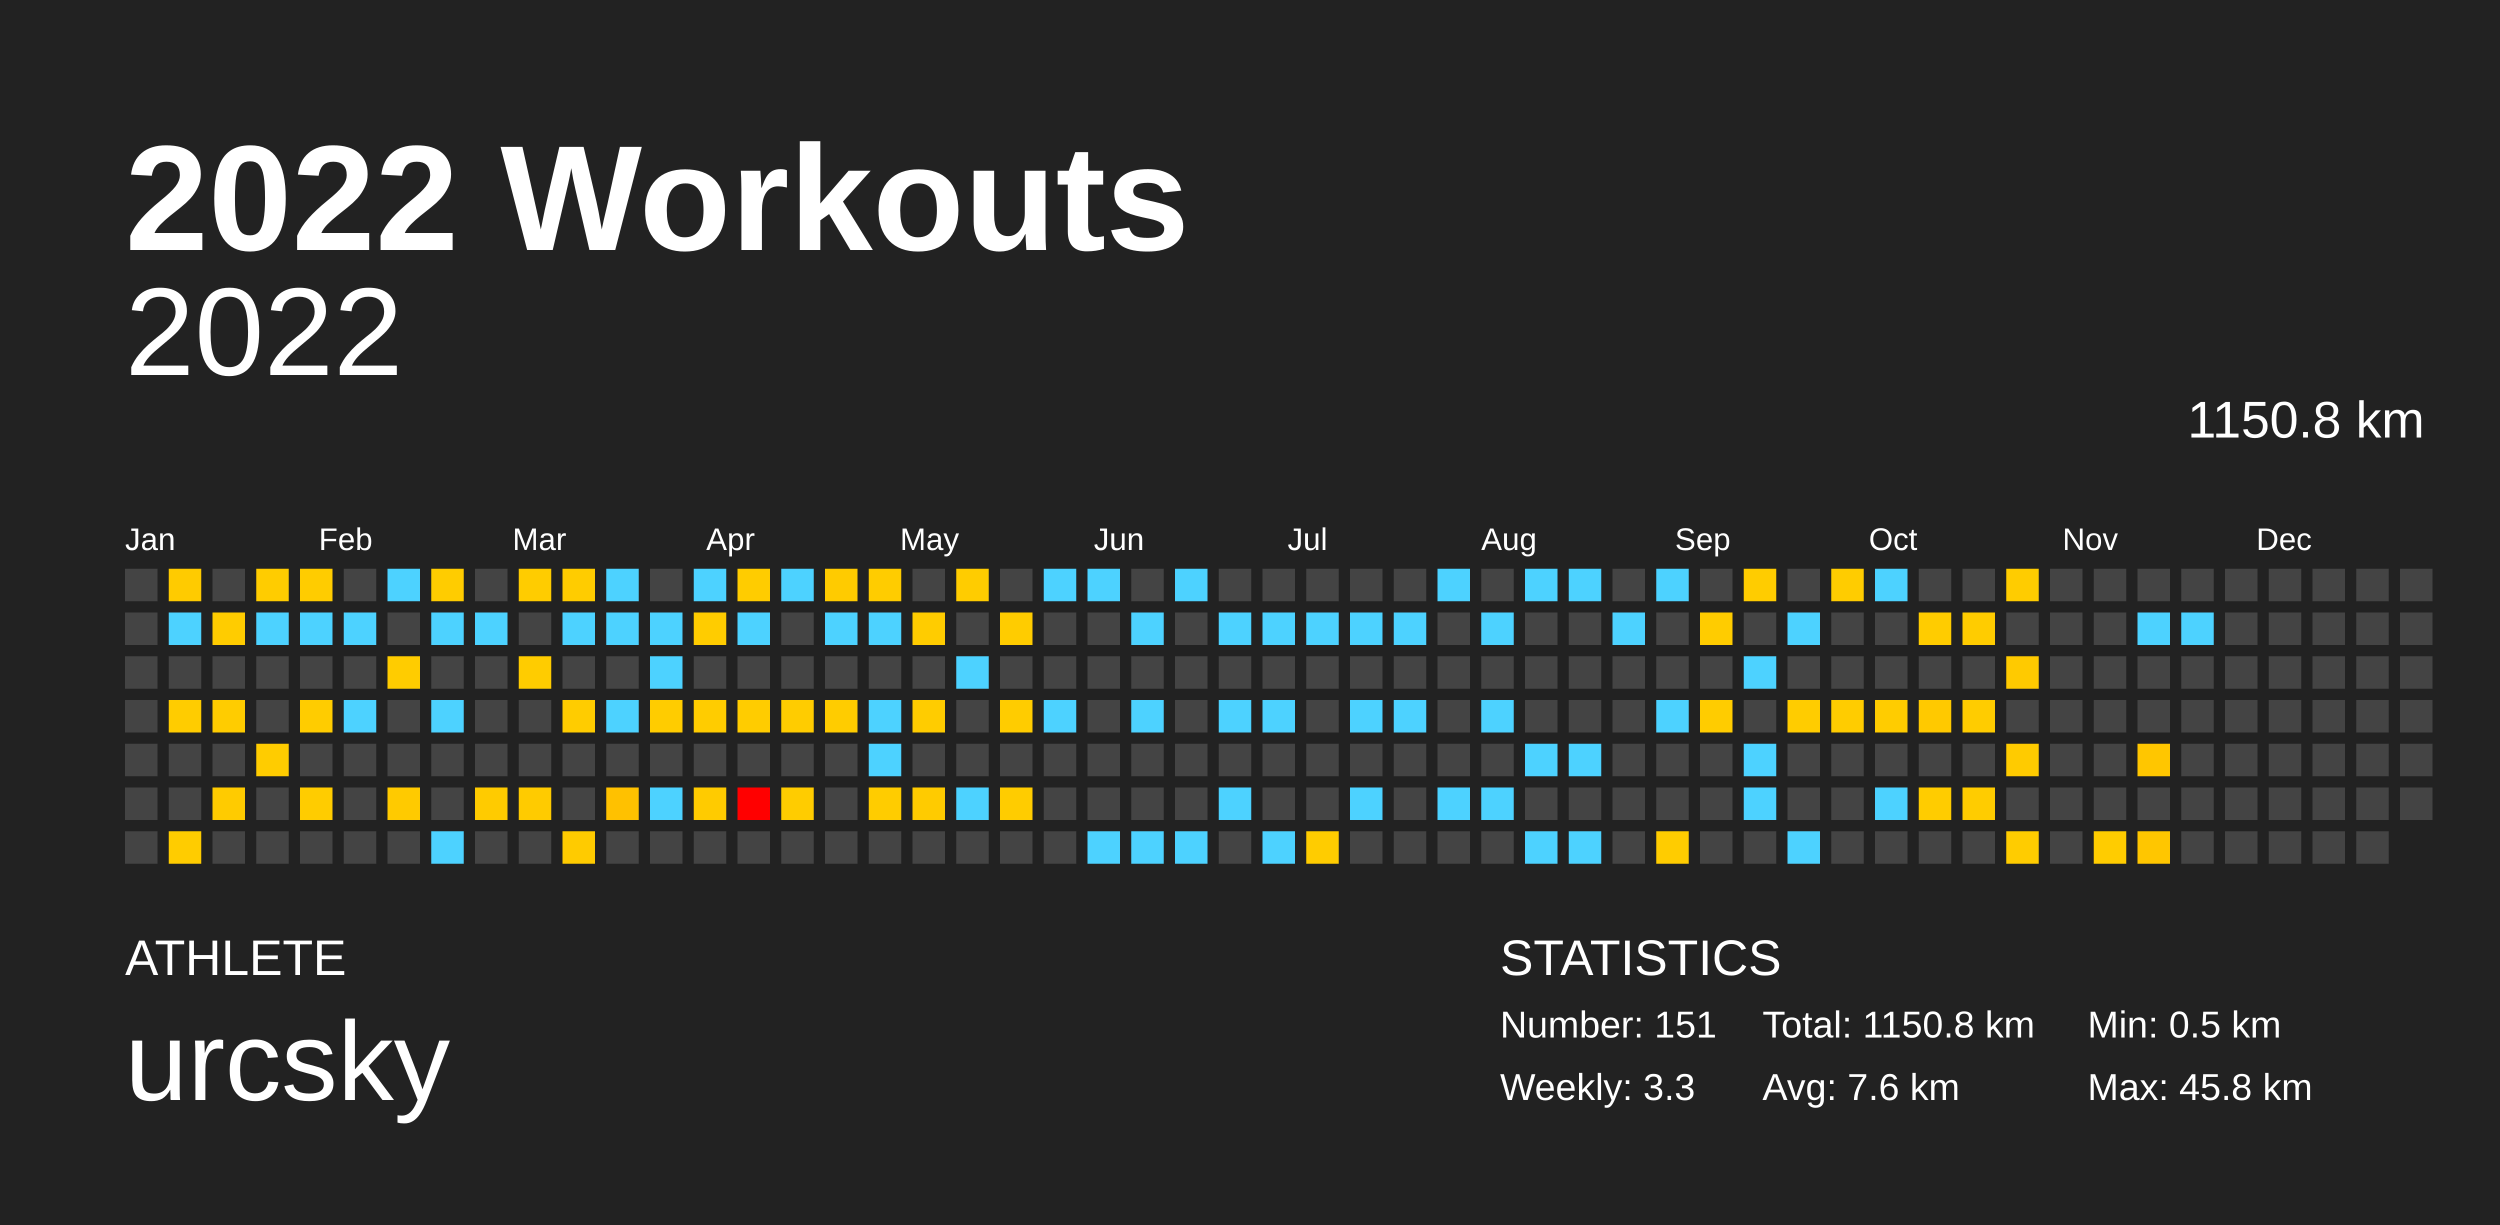
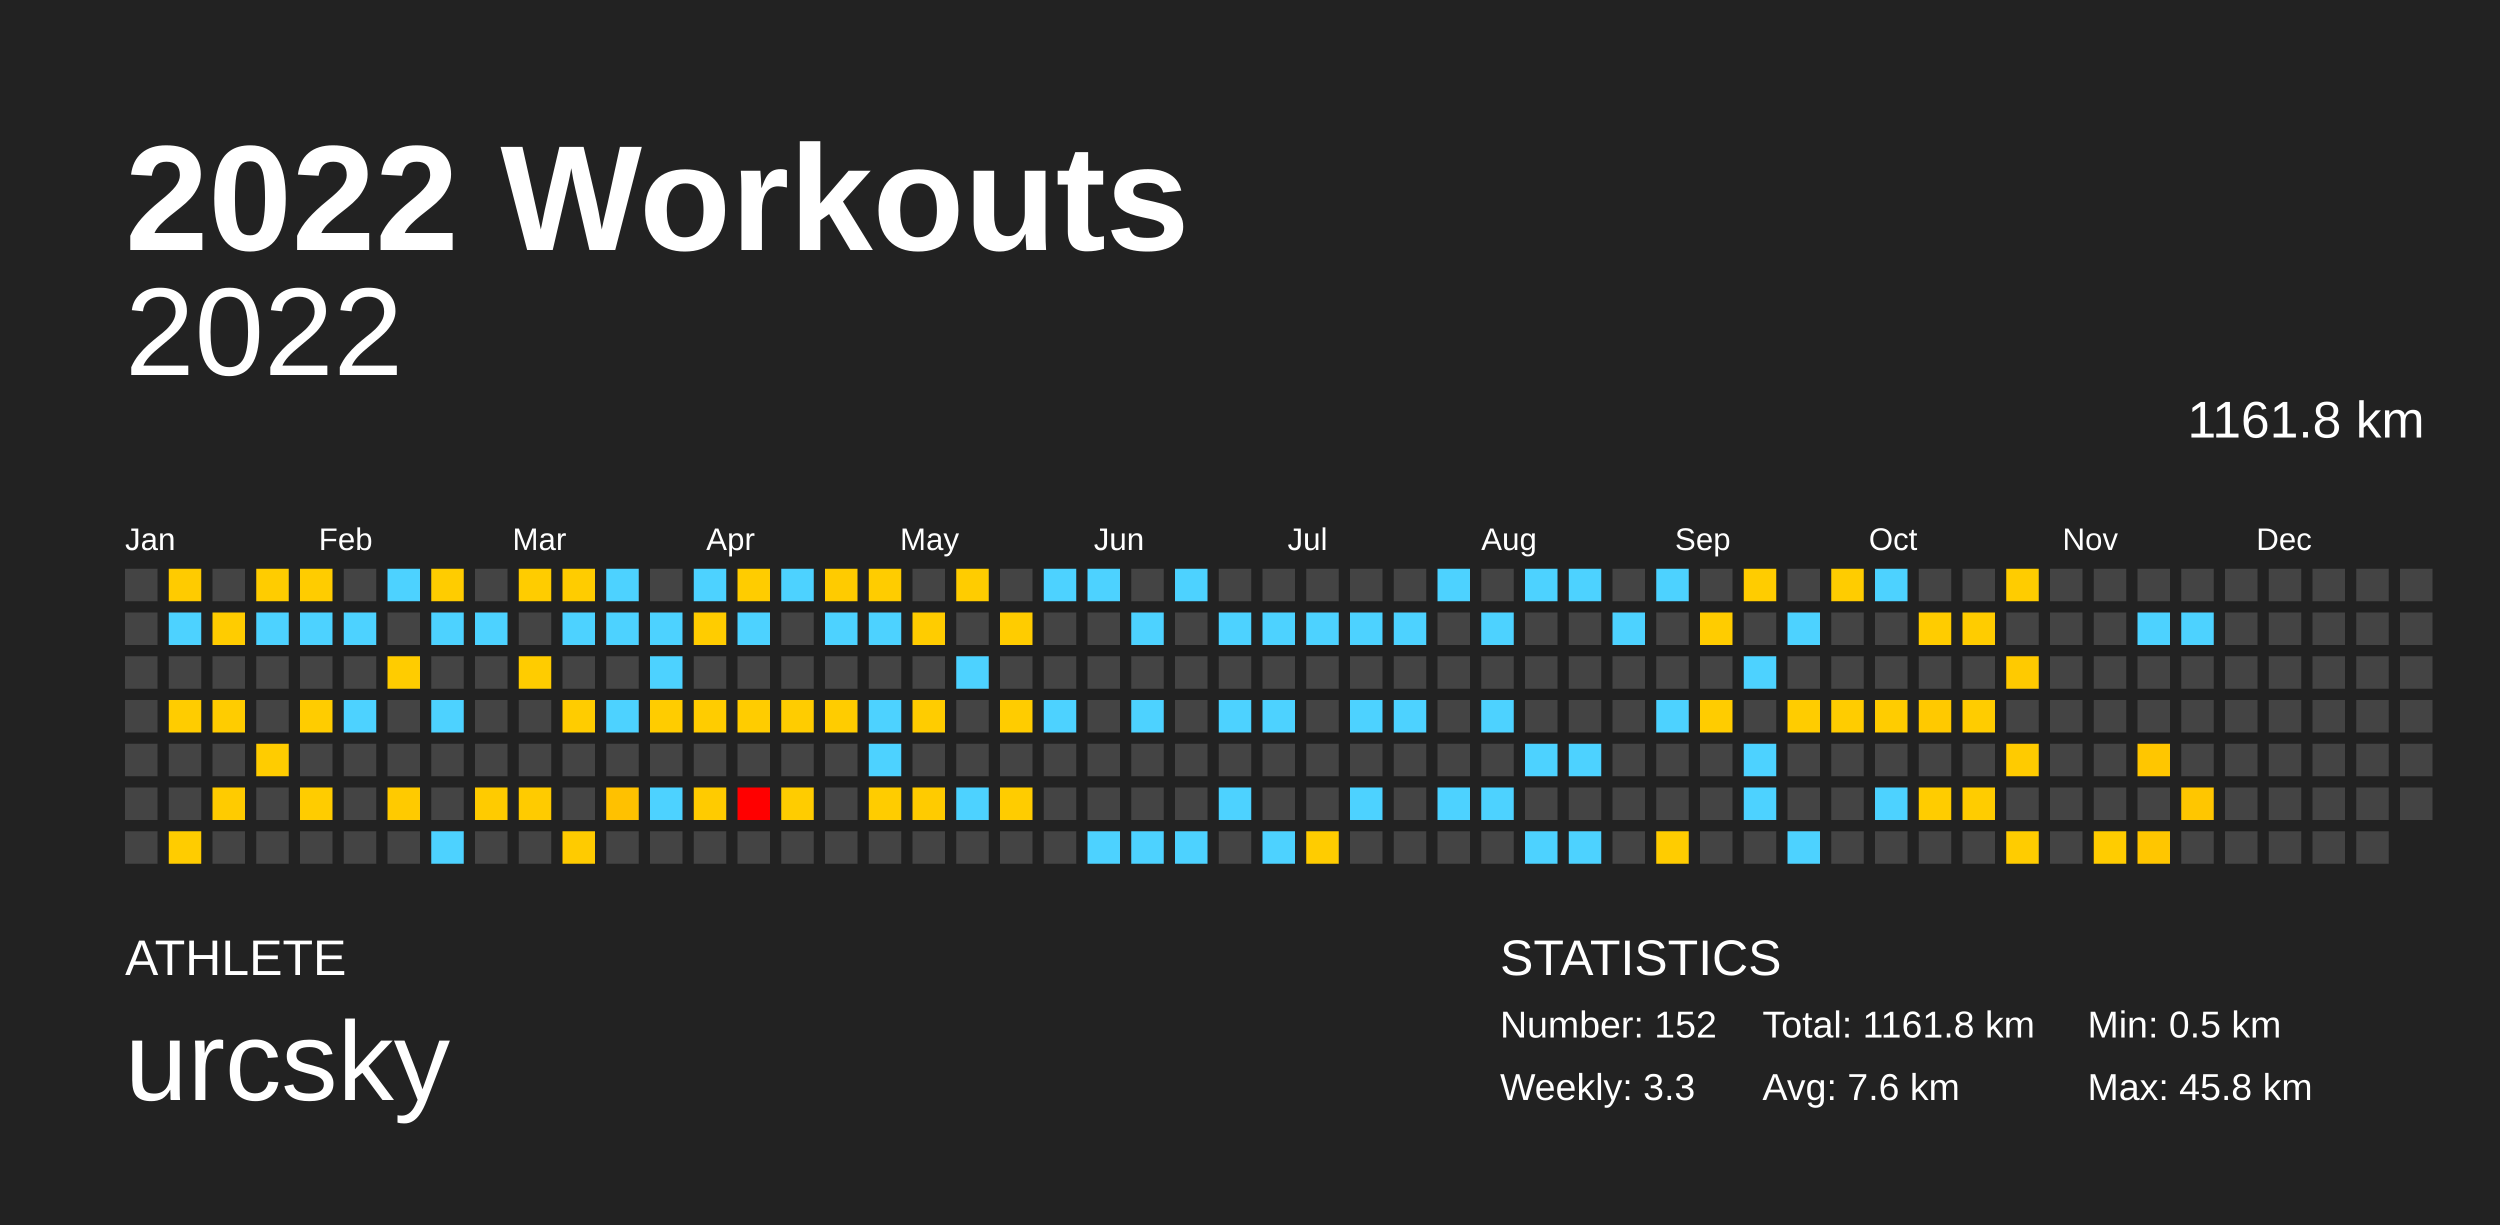
<svg xmlns="http://www.w3.org/2000/svg" baseProfile="full" height="98mm" version="1.1" viewBox="0,0,200,98" width="200mm">
  <defs />
  <rect fill="#222222" height="98" width="200" x="0" y="0" />
  <text fill="#FFFFFF" style="font-size:12px; font-family:Arial; font-weight:bold;" x="10" y="20">2022 Workouts</text>
  <text fill="#FFFFFF" style="font-size:4px; font-family:Arial" x="10" y="78">ATHLETE</text>
  <text fill="#FFFFFF" style="font-size:9px; font-family:Arial" x="10" y="88">urcsky</text>
  <text fill="#FFFFFF" style="font-size:4px; font-family:Arial" x="120" y="78">STATISTICS</text>
-   <text fill="#FFFFFF" style="font-size:3px; font-family:Arial" x="120" y="83">Number: 151</text>
+   <text fill="#FFFFFF" style="font-size:3px; font-family:Arial" x="120" y="83">Number: 152</text>
  <text fill="#FFFFFF" style="font-size:3px; font-family:Arial" x="120" y="88">Weekly: 3.3</text>
-   <text fill="#FFFFFF" style="font-size:3px; font-family:Arial" x="141" y="83">Total: 1150.8 km</text>
+   <text fill="#FFFFFF" style="font-size:3px; font-family:Arial" x="141" y="83">Total: 1161.8 km</text>
  <text fill="#FFFFFF" style="font-size:3px; font-family:Arial" x="141" y="88">Avg: 7.6 km</text>
  <text fill="#FFFFFF" style="font-size:3px; font-family:Arial" x="167" y="83">Min: 0.5 km</text>
  <text fill="#FFFFFF" style="font-size:3px; font-family:Arial" x="167" y="88">Max: 45.8 km</text>
  <text alignment-baseline="hanging" fill="#FFFFFF" style="font-size:10.0px; font-family:Arial;" x="10" y="30">2022</text>
-   <text alignment-baseline="hanging" fill="#FFFFFF" style="font-size:4.125px; font-family:Arial;" x="175" y="35">1150.8 km</text>
+   <text alignment-baseline="hanging" fill="#FFFFFF" style="font-size:4.125px; font-family:Arial;" x="175" y="35">1161.8 km</text>
  <text fill="#FFFFFF" style="font-size:2.5px; font-family:Arial" x="10.0" y="44">Jan</text>
  <text fill="#FFFFFF" style="font-size:2.5px; font-family:Arial" x="25.5" y="44">Feb</text>
  <text fill="#FFFFFF" style="font-size:2.5px; font-family:Arial" x="41.0" y="44">Mar</text>
  <text fill="#FFFFFF" style="font-size:2.5px; font-family:Arial" x="56.5" y="44">Apr</text>
  <text fill="#FFFFFF" style="font-size:2.5px; font-family:Arial" x="72.0" y="44">May</text>
  <text fill="#FFFFFF" style="font-size:2.5px; font-family:Arial" x="87.5" y="44">Jun</text>
  <text fill="#FFFFFF" style="font-size:2.5px; font-family:Arial" x="103.0" y="44">Jul</text>
  <text fill="#FFFFFF" style="font-size:2.5px; font-family:Arial" x="118.5" y="44">Aug</text>
  <text fill="#FFFFFF" style="font-size:2.5px; font-family:Arial" x="134.0" y="44">Sep</text>
  <text fill="#FFFFFF" style="font-size:2.5px; font-family:Arial" x="149.5" y="44">Oct</text>
  <text fill="#FFFFFF" style="font-size:2.5px; font-family:Arial" x="165.0" y="44">Nov</text>
  <text fill="#FFFFFF" style="font-size:2.5px; font-family:Arial" x="180.5" y="44">Dec</text>
  <rect fill="#444444" height="2.6" width="2.6" x="10.0" y="45.5" />
  <rect fill="#444444" height="2.6" width="2.6" x="10.0" y="49.0" />
  <rect fill="#444444" height="2.6" width="2.6" x="10.0" y="52.5" />
  <rect fill="#444444" height="2.6" width="2.6" x="10.0" y="56.0" />
  <rect fill="#444444" height="2.6" width="2.6" x="10.0" y="59.5" />
  <rect fill="#444444" height="2.6" width="2.6" x="10.0" y="63.0" />
  <rect fill="#444444" height="2.6" width="2.6" x="10.0" y="66.5" />
  <rect fill="#ffcb00" height="2.6" width="2.6" x="13.5" y="45.5" />
  <rect fill="#4dd2ff" height="2.6" width="2.6" x="13.5" y="49.0" />
  <rect fill="#444444" height="2.6" width="2.6" x="13.5" y="52.5" />
  <rect fill="#ffcc00" height="2.6" width="2.6" x="13.5" y="56.0" />
  <rect fill="#444444" height="2.6" width="2.6" x="13.5" y="59.5" />
  <rect fill="#444444" height="2.6" width="2.6" x="13.5" y="63.0" />
  <rect fill="#ffcc00" height="2.6" width="2.6" x="13.5" y="66.5" />
  <rect fill="#444444" height="2.6" width="2.6" x="17.0" y="45.5" />
  <rect fill="#ffcc00" height="2.6" width="2.6" x="17.0" y="49.0" />
  <rect fill="#444444" height="2.6" width="2.6" x="17.0" y="52.5" />
  <rect fill="#ffcc00" height="2.6" width="2.6" x="17.0" y="56.0" />
  <rect fill="#444444" height="2.6" width="2.6" x="17.0" y="59.5" />
  <rect fill="#ffcb00" height="2.6" width="2.6" x="17.0" y="63.0" />
  <rect fill="#444444" height="2.6" width="2.6" x="17.0" y="66.5" />
  <rect fill="#ffcc00" height="2.6" width="2.6" x="20.5" y="45.5" />
  <rect fill="#4dd2ff" height="2.6" width="2.6" x="20.5" y="49.0" />
  <rect fill="#444444" height="2.6" width="2.6" x="20.5" y="52.5" />
  <rect fill="#444444" height="2.6" width="2.6" x="20.5" y="56.0" />
  <rect fill="#ffcc00" height="2.6" width="2.6" x="20.5" y="59.5" />
  <rect fill="#444444" height="2.6" width="2.6" x="20.5" y="63.0" />
  <rect fill="#444444" height="2.6" width="2.6" x="20.5" y="66.5" />
  <rect fill="#ffcc00" height="2.6" width="2.6" x="24.0" y="45.5" />
  <rect fill="#4dd2ff" height="2.6" width="2.6" x="24.0" y="49.0" />
  <rect fill="#444444" height="2.6" width="2.6" x="24.0" y="52.5" />
  <rect fill="#ffcc00" height="2.6" width="2.6" x="24.0" y="56.0" />
  <rect fill="#444444" height="2.6" width="2.6" x="24.0" y="59.5" />
  <rect fill="#ffcc00" height="2.6" width="2.6" x="24.0" y="63.0" />
  <rect fill="#444444" height="2.6" width="2.6" x="24.0" y="66.5" />
  <rect fill="#444444" height="2.6" width="2.6" x="27.5" y="45.5" />
  <rect fill="#4dd2ff" height="2.6" width="2.6" x="27.5" y="49.0" />
  <rect fill="#444444" height="2.6" width="2.6" x="27.5" y="52.5" />
  <rect fill="#4dd2ff" height="2.6" width="2.6" x="27.5" y="56.0" />
  <rect fill="#444444" height="2.6" width="2.6" x="27.5" y="59.5" />
  <rect fill="#444444" height="2.6" width="2.6" x="27.5" y="63.0" />
  <rect fill="#444444" height="2.6" width="2.6" x="27.5" y="66.5" />
  <rect fill="#4dd2ff" height="2.6" width="2.6" x="31.0" y="45.5" />
  <rect fill="#444444" height="2.6" width="2.6" x="31.0" y="49.0" />
  <rect fill="#ffcc00" height="2.6" width="2.6" x="31.0" y="52.5" />
  <rect fill="#444444" height="2.6" width="2.6" x="31.0" y="56.0" />
  <rect fill="#444444" height="2.6" width="2.6" x="31.0" y="59.5" />
  <rect fill="#ffca00" height="2.6" width="2.6" x="31.0" y="63.0" />
  <rect fill="#444444" height="2.6" width="2.6" x="31.0" y="66.5" />
  <rect fill="#ffcc00" height="2.6" width="2.6" x="34.5" y="45.5" />
  <rect fill="#4dd2ff" height="2.6" width="2.6" x="34.5" y="49.0" />
  <rect fill="#444444" height="2.6" width="2.6" x="34.5" y="52.5" />
  <rect fill="#4dd2ff" height="2.6" width="2.6" x="34.5" y="56.0" />
  <rect fill="#444444" height="2.6" width="2.6" x="34.5" y="59.5" />
  <rect fill="#444444" height="2.6" width="2.6" x="34.5" y="63.0" />
  <rect fill="#4dd2ff" height="2.6" width="2.6" x="34.5" y="66.5" />
  <rect fill="#444444" height="2.6" width="2.6" x="38.0" y="45.5" />
  <rect fill="#4dd2ff" height="2.6" width="2.6" x="38.0" y="49.0" />
  <rect fill="#444444" height="2.6" width="2.6" x="38.0" y="52.5" />
  <rect fill="#444444" height="2.6" width="2.6" x="38.0" y="56.0" />
  <rect fill="#444444" height="2.6" width="2.6" x="38.0" y="59.5" />
  <rect fill="#ffcb00" height="2.6" width="2.6" x="38.0" y="63.0" />
  <rect fill="#444444" height="2.6" width="2.6" x="38.0" y="66.5" />
  <rect fill="#ffcc00" height="2.6" width="2.6" x="41.5" y="45.5" />
  <rect fill="#444444" height="2.6" width="2.6" x="41.5" y="49.0" />
  <rect fill="#ffcc00" height="2.6" width="2.6" x="41.5" y="52.5" />
  <rect fill="#444444" height="2.6" width="2.6" x="41.5" y="56.0" />
  <rect fill="#444444" height="2.6" width="2.6" x="41.5" y="59.5" />
  <rect fill="#ffcb00" height="2.6" width="2.6" x="41.5" y="63.0" />
  <rect fill="#444444" height="2.6" width="2.6" x="41.5" y="66.5" />
  <rect fill="#ffcc00" height="2.6" width="2.6" x="45.0" y="45.5" />
  <rect fill="#4dd2ff" height="2.6" width="2.6" x="45.0" y="49.0" />
  <rect fill="#444444" height="2.6" width="2.6" x="45.0" y="52.5" />
  <rect fill="#ffcc00" height="2.6" width="2.6" x="45.0" y="56.0" />
  <rect fill="#444444" height="2.6" width="2.6" x="45.0" y="59.5" />
  <rect fill="#444444" height="2.6" width="2.6" x="45.0" y="63.0" />
  <rect fill="#ffcb00" height="2.6" width="2.6" x="45.0" y="66.5" />
  <rect fill="#4dd2ff" height="2.6" width="2.6" x="48.5" y="45.5" />
  <rect fill="#4dd2ff" height="2.6" width="2.6" x="48.5" y="49.0" />
  <rect fill="#444444" height="2.6" width="2.6" x="48.5" y="52.5" />
  <rect fill="#4dd2ff" height="2.6" width="2.6" x="48.5" y="56.0" />
  <rect fill="#444444" height="2.6" width="2.6" x="48.5" y="59.5" />
  <rect fill="#ffc100" height="2.6" width="2.6" x="48.5" y="63.0" />
  <rect fill="#444444" height="2.6" width="2.6" x="48.5" y="66.5" />
  <rect fill="#444444" height="2.6" width="2.6" x="52.0" y="45.5" />
  <rect fill="#4dd2ff" height="2.6" width="2.6" x="52.0" y="49.0" />
  <rect fill="#4dd2ff" height="2.6" width="2.6" x="52.0" y="52.5" />
  <rect fill="#ffcc00" height="2.6" width="2.6" x="52.0" y="56.0" />
  <rect fill="#444444" height="2.6" width="2.6" x="52.0" y="59.5" />
  <rect fill="#4dd2ff" height="2.6" width="2.6" x="52.0" y="63.0" />
  <rect fill="#444444" height="2.6" width="2.6" x="52.0" y="66.5" />
  <rect fill="#4dd2ff" height="2.6" width="2.6" x="55.5" y="45.5" />
  <rect fill="#ffcc00" height="2.6" width="2.6" x="55.5" y="49.0" />
  <rect fill="#444444" height="2.6" width="2.6" x="55.5" y="52.5" />
  <rect fill="#ffcc00" height="2.6" width="2.6" x="55.5" y="56.0" />
  <rect fill="#444444" height="2.6" width="2.6" x="55.5" y="59.5" />
  <rect fill="#ffcb00" height="2.6" width="2.6" x="55.5" y="63.0" />
  <rect fill="#444444" height="2.6" width="2.6" x="55.5" y="66.5" />
  <rect fill="#ffcc00" height="2.6" width="2.6" x="59.0" y="45.5" />
  <rect fill="#4dd2ff" height="2.6" width="2.6" x="59.0" y="49.0" />
  <rect fill="#444444" height="2.6" width="2.6" x="59.0" y="52.5" />
  <rect fill="#ffcc00" height="2.6" width="2.6" x="59.0" y="56.0" />
  <rect fill="#444444" height="2.6" width="2.6" x="59.0" y="59.5" />
  <rect fill="red" height="2.6" width="2.6" x="59.0" y="63.0" />
  <rect fill="#444444" height="2.6" width="2.6" x="59.0" y="66.5" />
  <rect fill="#4dd2ff" height="2.6" width="2.6" x="62.5" y="45.5" />
  <rect fill="#444444" height="2.6" width="2.6" x="62.5" y="49.0" />
  <rect fill="#444444" height="2.6" width="2.6" x="62.5" y="52.5" />
  <rect fill="#ffcc00" height="2.6" width="2.6" x="62.5" y="56.0" />
  <rect fill="#444444" height="2.6" width="2.6" x="62.5" y="59.5" />
  <rect fill="#ffcc00" height="2.6" width="2.6" x="62.5" y="63.0" />
  <rect fill="#444444" height="2.6" width="2.6" x="62.5" y="66.5" />
  <rect fill="#ffcb00" height="2.6" width="2.6" x="66.0" y="45.5" />
  <rect fill="#4dd2ff" height="2.6" width="2.6" x="66.0" y="49.0" />
  <rect fill="#444444" height="2.6" width="2.6" x="66.0" y="52.5" />
  <rect fill="#ffcc00" height="2.6" width="2.6" x="66.0" y="56.0" />
  <rect fill="#444444" height="2.6" width="2.6" x="66.0" y="59.5" />
  <rect fill="#444444" height="2.6" width="2.6" x="66.0" y="63.0" />
  <rect fill="#444444" height="2.6" width="2.6" x="66.0" y="66.5" />
  <rect fill="#ffcc00" height="2.6" width="2.6" x="69.5" y="45.5" />
  <rect fill="#4dd2ff" height="2.6" width="2.6" x="69.5" y="49.0" />
  <rect fill="#444444" height="2.6" width="2.6" x="69.5" y="52.5" />
  <rect fill="#4dd2ff" height="2.6" width="2.6" x="69.5" y="56.0" />
  <rect fill="#4dd2ff" height="2.6" width="2.6" x="69.5" y="59.5" />
  <rect fill="#ffcc00" height="2.6" width="2.6" x="69.5" y="63.0" />
  <rect fill="#444444" height="2.6" width="2.6" x="69.5" y="66.5" />
  <rect fill="#444444" height="2.6" width="2.6" x="73.0" y="45.5" />
  <rect fill="#ffcc00" height="2.6" width="2.6" x="73.0" y="49.0" />
  <rect fill="#444444" height="2.6" width="2.6" x="73.0" y="52.5" />
  <rect fill="#ffcc00" height="2.6" width="2.6" x="73.0" y="56.0" />
  <rect fill="#444444" height="2.6" width="2.6" x="73.0" y="59.5" />
  <rect fill="#ffcb00" height="2.6" width="2.6" x="73.0" y="63.0" />
  <rect fill="#444444" height="2.6" width="2.6" x="73.0" y="66.5" />
  <rect fill="#ffcc00" height="2.6" width="2.6" x="76.5" y="45.5" />
  <rect fill="#444444" height="2.6" width="2.6" x="76.5" y="49.0" />
  <rect fill="#4dd2ff" height="2.6" width="2.6" x="76.5" y="52.5" />
  <rect fill="#444444" height="2.6" width="2.6" x="76.5" y="56.0" />
  <rect fill="#444444" height="2.6" width="2.6" x="76.5" y="59.5" />
  <rect fill="#4dd2ff" height="2.6" width="2.6" x="76.5" y="63.0" />
  <rect fill="#444444" height="2.6" width="2.6" x="76.5" y="66.5" />
  <rect fill="#444444" height="2.6" width="2.6" x="80.0" y="45.5" />
  <rect fill="#ffcc00" height="2.6" width="2.6" x="80.0" y="49.0" />
  <rect fill="#444444" height="2.6" width="2.6" x="80.0" y="52.5" />
  <rect fill="#ffcc00" height="2.6" width="2.6" x="80.0" y="56.0" />
  <rect fill="#444444" height="2.6" width="2.6" x="80.0" y="59.5" />
  <rect fill="#ffcc00" height="2.6" width="2.6" x="80.0" y="63.0" />
  <rect fill="#444444" height="2.6" width="2.6" x="80.0" y="66.5" />
  <rect fill="#4dd2ff" height="2.6" width="2.6" x="83.5" y="45.5" />
  <rect fill="#444444" height="2.6" width="2.6" x="83.5" y="49.0" />
  <rect fill="#444444" height="2.6" width="2.6" x="83.5" y="52.5" />
  <rect fill="#4dd2ff" height="2.6" width="2.6" x="83.5" y="56.0" />
  <rect fill="#444444" height="2.6" width="2.6" x="83.5" y="59.5" />
  <rect fill="#444444" height="2.6" width="2.6" x="83.5" y="63.0" />
  <rect fill="#444444" height="2.6" width="2.6" x="83.5" y="66.5" />
  <rect fill="#4dd2ff" height="2.6" width="2.6" x="87.0" y="45.5" />
  <rect fill="#444444" height="2.6" width="2.6" x="87.0" y="49.0" />
  <rect fill="#444444" height="2.6" width="2.6" x="87.0" y="52.5" />
  <rect fill="#444444" height="2.6" width="2.6" x="87.0" y="56.0" />
  <rect fill="#444444" height="2.6" width="2.6" x="87.0" y="59.5" />
  <rect fill="#444444" height="2.6" width="2.6" x="87.0" y="63.0" />
  <rect fill="#4dd2ff" height="2.6" width="2.6" x="87.0" y="66.5" />
  <rect fill="#444444" height="2.6" width="2.6" x="90.5" y="45.5" />
  <rect fill="#4dd2ff" height="2.6" width="2.6" x="90.5" y="49.0" />
  <rect fill="#444444" height="2.6" width="2.6" x="90.5" y="52.5" />
  <rect fill="#4dd2ff" height="2.6" width="2.6" x="90.5" y="56.0" />
  <rect fill="#444444" height="2.6" width="2.6" x="90.5" y="59.5" />
  <rect fill="#444444" height="2.6" width="2.6" x="90.5" y="63.0" />
  <rect fill="#4dd2ff" height="2.6" width="2.6" x="90.5" y="66.5" />
  <rect fill="#4dd2ff" height="2.6" width="2.6" x="94.0" y="45.5" />
  <rect fill="#444444" height="2.6" width="2.6" x="94.0" y="49.0" />
  <rect fill="#444444" height="2.6" width="2.6" x="94.0" y="52.5" />
  <rect fill="#444444" height="2.6" width="2.6" x="94.0" y="56.0" />
  <rect fill="#444444" height="2.6" width="2.6" x="94.0" y="59.5" />
  <rect fill="#444444" height="2.6" width="2.6" x="94.0" y="63.0" />
  <rect fill="#4dd2ff" height="2.6" width="2.6" x="94.0" y="66.5" />
  <rect fill="#444444" height="2.6" width="2.6" x="97.5" y="45.5" />
  <rect fill="#4dd2ff" height="2.6" width="2.6" x="97.5" y="49.0" />
  <rect fill="#444444" height="2.6" width="2.6" x="97.5" y="52.5" />
  <rect fill="#4dd2ff" height="2.6" width="2.6" x="97.5" y="56.0" />
  <rect fill="#444444" height="2.6" width="2.6" x="97.5" y="59.5" />
  <rect fill="#4dd2ff" height="2.6" width="2.6" x="97.5" y="63.0" />
  <rect fill="#444444" height="2.6" width="2.6" x="97.5" y="66.5" />
  <rect fill="#444444" height="2.6" width="2.6" x="101.0" y="45.5" />
  <rect fill="#4dd2ff" height="2.6" width="2.6" x="101.0" y="49.0" />
  <rect fill="#444444" height="2.6" width="2.6" x="101.0" y="52.5" />
  <rect fill="#4dd2ff" height="2.6" width="2.6" x="101.0" y="56.0" />
  <rect fill="#444444" height="2.6" width="2.6" x="101.0" y="59.5" />
  <rect fill="#444444" height="2.6" width="2.6" x="101.0" y="63.0" />
  <rect fill="#4dd2ff" height="2.6" width="2.6" x="101.0" y="66.5" />
  <rect fill="#444444" height="2.6" width="2.6" x="104.5" y="45.5" />
  <rect fill="#4dd2ff" height="2.6" width="2.6" x="104.5" y="49.0" />
  <rect fill="#444444" height="2.6" width="2.6" x="104.5" y="52.5" />
  <rect fill="#444444" height="2.6" width="2.6" x="104.5" y="56.0" />
  <rect fill="#444444" height="2.6" width="2.6" x="104.5" y="59.5" />
  <rect fill="#444444" height="2.6" width="2.6" x="104.5" y="63.0" />
  <rect fill="#ffcc00" height="2.6" width="2.6" x="104.5" y="66.5" />
  <rect fill="#444444" height="2.6" width="2.6" x="108.0" y="45.5" />
  <rect fill="#4dd2ff" height="2.6" width="2.6" x="108.0" y="49.0" />
  <rect fill="#444444" height="2.6" width="2.6" x="108.0" y="52.5" />
  <rect fill="#4dd2ff" height="2.6" width="2.6" x="108.0" y="56.0" />
  <rect fill="#444444" height="2.6" width="2.6" x="108.0" y="59.5" />
  <rect fill="#4dd2ff" height="2.6" width="2.6" x="108.0" y="63.0" />
  <rect fill="#444444" height="2.6" width="2.6" x="108.0" y="66.5" />
  <rect fill="#444444" height="2.6" width="2.6" x="111.5" y="45.5" />
  <rect fill="#4dd2ff" height="2.6" width="2.6" x="111.5" y="49.0" />
  <rect fill="#444444" height="2.6" width="2.6" x="111.5" y="52.5" />
  <rect fill="#4dd2ff" height="2.6" width="2.6" x="111.5" y="56.0" />
  <rect fill="#444444" height="2.6" width="2.6" x="111.5" y="59.5" />
  <rect fill="#444444" height="2.6" width="2.6" x="111.5" y="63.0" />
  <rect fill="#444444" height="2.6" width="2.6" x="111.5" y="66.5" />
  <rect fill="#4dd2ff" height="2.6" width="2.6" x="115.0" y="45.5" />
  <rect fill="#444444" height="2.6" width="2.6" x="115.0" y="49.0" />
  <rect fill="#444444" height="2.6" width="2.6" x="115.0" y="52.5" />
  <rect fill="#444444" height="2.6" width="2.6" x="115.0" y="56.0" />
  <rect fill="#444444" height="2.6" width="2.6" x="115.0" y="59.5" />
  <rect fill="#4dd2ff" height="2.6" width="2.6" x="115.0" y="63.0" />
  <rect fill="#444444" height="2.6" width="2.6" x="115.0" y="66.5" />
  <rect fill="#444444" height="2.6" width="2.6" x="118.5" y="45.5" />
  <rect fill="#4dd2ff" height="2.6" width="2.6" x="118.5" y="49.0" />
  <rect fill="#444444" height="2.6" width="2.6" x="118.5" y="52.5" />
  <rect fill="#4dd2ff" height="2.6" width="2.6" x="118.5" y="56.0" />
  <rect fill="#444444" height="2.6" width="2.6" x="118.5" y="59.5" />
  <rect fill="#4dd2ff" height="2.6" width="2.6" x="118.5" y="63.0" />
  <rect fill="#444444" height="2.6" width="2.6" x="118.5" y="66.5" />
  <rect fill="#4dd2ff" height="2.6" width="2.6" x="122.0" y="45.5" />
  <rect fill="#444444" height="2.6" width="2.6" x="122.0" y="49.0" />
  <rect fill="#444444" height="2.6" width="2.6" x="122.0" y="52.5" />
  <rect fill="#444444" height="2.6" width="2.6" x="122.0" y="56.0" />
  <rect fill="#4dd2ff" height="2.6" width="2.6" x="122.0" y="59.5" />
  <rect fill="#444444" height="2.6" width="2.6" x="122.0" y="63.0" />
  <rect fill="#4dd2ff" height="2.6" width="2.6" x="122.0" y="66.5" />
  <rect fill="#4dd2ff" height="2.6" width="2.6" x="125.5" y="45.5" />
  <rect fill="#444444" height="2.6" width="2.6" x="125.5" y="49.0" />
  <rect fill="#444444" height="2.6" width="2.6" x="125.5" y="52.5" />
  <rect fill="#444444" height="2.6" width="2.6" x="125.5" y="56.0" />
  <rect fill="#4dd2ff" height="2.6" width="2.6" x="125.5" y="59.5" />
  <rect fill="#444444" height="2.6" width="2.6" x="125.5" y="63.0" />
  <rect fill="#4dd2ff" height="2.6" width="2.6" x="125.5" y="66.5" />
  <rect fill="#444444" height="2.6" width="2.6" x="129.0" y="45.5" />
  <rect fill="#4dd2ff" height="2.6" width="2.6" x="129.0" y="49.0" />
  <rect fill="#444444" height="2.6" width="2.6" x="129.0" y="52.5" />
  <rect fill="#444444" height="2.6" width="2.6" x="129.0" y="56.0" />
  <rect fill="#444444" height="2.6" width="2.6" x="129.0" y="59.5" />
  <rect fill="#444444" height="2.6" width="2.6" x="129.0" y="63.0" />
  <rect fill="#444444" height="2.6" width="2.6" x="129.0" y="66.5" />
  <rect fill="#4dd2ff" height="2.6" width="2.6" x="132.5" y="45.5" />
  <rect fill="#444444" height="2.6" width="2.6" x="132.5" y="49.0" />
  <rect fill="#444444" height="2.6" width="2.6" x="132.5" y="52.5" />
  <rect fill="#4dd2ff" height="2.6" width="2.6" x="132.5" y="56.0" />
  <rect fill="#444444" height="2.6" width="2.6" x="132.5" y="59.5" />
  <rect fill="#444444" height="2.6" width="2.6" x="132.5" y="63.0" />
  <rect fill="#ffcc00" height="2.6" width="2.6" x="132.5" y="66.5" />
  <rect fill="#444444" height="2.6" width="2.6" x="136.0" y="45.5" />
  <rect fill="#ffcc00" height="2.6" width="2.6" x="136.0" y="49.0" />
  <rect fill="#444444" height="2.6" width="2.6" x="136.0" y="52.5" />
  <rect fill="#ffcc00" height="2.6" width="2.6" x="136.0" y="56.0" />
  <rect fill="#444444" height="2.6" width="2.6" x="136.0" y="59.5" />
  <rect fill="#444444" height="2.6" width="2.6" x="136.0" y="63.0" />
  <rect fill="#444444" height="2.6" width="2.6" x="136.0" y="66.5" />
  <rect fill="#ffcc00" height="2.6" width="2.6" x="139.5" y="45.5" />
  <rect fill="#444444" height="2.6" width="2.6" x="139.5" y="49.0" />
  <rect fill="#4dd2ff" height="2.6" width="2.6" x="139.5" y="52.5" />
  <rect fill="#444444" height="2.6" width="2.6" x="139.5" y="56.0" />
  <rect fill="#4dd2ff" height="2.6" width="2.6" x="139.5" y="59.5" />
  <rect fill="#4dd2ff" height="2.6" width="2.6" x="139.5" y="63.0" />
  <rect fill="#444444" height="2.6" width="2.6" x="139.5" y="66.5" />
  <rect fill="#444444" height="2.6" width="2.6" x="143.0" y="45.5" />
  <rect fill="#4dd2ff" height="2.6" width="2.6" x="143.0" y="49.0" />
  <rect fill="#444444" height="2.6" width="2.6" x="143.0" y="52.5" />
  <rect fill="#ffcc00" height="2.6" width="2.6" x="143.0" y="56.0" />
  <rect fill="#444444" height="2.6" width="2.6" x="143.0" y="59.5" />
  <rect fill="#444444" height="2.6" width="2.6" x="143.0" y="63.0" />
  <rect fill="#4dd2ff" height="2.6" width="2.6" x="143.0" y="66.5" />
  <rect fill="#ffcc00" height="2.6" width="2.6" x="146.5" y="45.5" />
  <rect fill="#444444" height="2.6" width="2.6" x="146.5" y="49.0" />
  <rect fill="#444444" height="2.6" width="2.6" x="146.5" y="52.5" />
  <rect fill="#ffcc00" height="2.6" width="2.6" x="146.5" y="56.0" />
  <rect fill="#444444" height="2.6" width="2.6" x="146.5" y="59.5" />
  <rect fill="#444444" height="2.6" width="2.6" x="146.5" y="63.0" />
  <rect fill="#444444" height="2.6" width="2.6" x="146.5" y="66.5" />
  <rect fill="#4dd2ff" height="2.6" width="2.6" x="150.0" y="45.5" />
  <rect fill="#444444" height="2.6" width="2.6" x="150.0" y="49.0" />
  <rect fill="#444444" height="2.6" width="2.6" x="150.0" y="52.5" />
  <rect fill="#ffcc00" height="2.6" width="2.6" x="150.0" y="56.0" />
  <rect fill="#444444" height="2.6" width="2.6" x="150.0" y="59.5" />
  <rect fill="#4dd2ff" height="2.6" width="2.6" x="150.0" y="63.0" />
  <rect fill="#444444" height="2.6" width="2.6" x="150.0" y="66.5" />
  <rect fill="#444444" height="2.6" width="2.6" x="153.5" y="45.5" />
  <rect fill="#ffcc00" height="2.6" width="2.6" x="153.5" y="49.0" />
  <rect fill="#444444" height="2.6" width="2.6" x="153.5" y="52.5" />
  <rect fill="#ffc900" height="2.6" width="2.6" x="153.5" y="56.0" />
  <rect fill="#444444" height="2.6" width="2.6" x="153.5" y="59.5" />
  <rect fill="#ffcc00" height="2.6" width="2.6" x="153.5" y="63.0" />
  <rect fill="#444444" height="2.6" width="2.6" x="153.5" y="66.5" />
  <rect fill="#444444" height="2.6" width="2.6" x="157.0" y="45.5" />
  <rect fill="#ffcc00" height="2.6" width="2.6" x="157.0" y="49.0" />
  <rect fill="#444444" height="2.6" width="2.6" x="157.0" y="52.5" />
  <rect fill="#ffcc00" height="2.6" width="2.6" x="157.0" y="56.0" />
  <rect fill="#444444" height="2.6" width="2.6" x="157.0" y="59.5" />
  <rect fill="#ffcc00" height="2.6" width="2.6" x="157.0" y="63.0" />
  <rect fill="#444444" height="2.6" width="2.6" x="157.0" y="66.5" />
  <rect fill="#ffcc00" height="2.6" width="2.6" x="160.5" y="45.5" />
  <rect fill="#444444" height="2.6" width="2.6" x="160.5" y="49.0" />
  <rect fill="#ffca00" height="2.6" width="2.6" x="160.5" y="52.5" />
  <rect fill="#444444" height="2.6" width="2.6" x="160.5" y="56.0" />
  <rect fill="#ffcb00" height="2.6" width="2.6" x="160.5" y="59.5" />
  <rect fill="#444444" height="2.6" width="2.6" x="160.5" y="63.0" />
  <rect fill="#ffcc00" height="2.6" width="2.6" x="160.5" y="66.5" />
  <rect fill="#444444" height="2.6" width="2.6" x="164.0" y="45.5" />
  <rect fill="#444444" height="2.6" width="2.6" x="164.0" y="49.0" />
  <rect fill="#444444" height="2.6" width="2.6" x="164.0" y="52.5" />
  <rect fill="#444444" height="2.6" width="2.6" x="164.0" y="56.0" />
  <rect fill="#444444" height="2.6" width="2.6" x="164.0" y="59.5" />
  <rect fill="#444444" height="2.6" width="2.6" x="164.0" y="63.0" />
  <rect fill="#444444" height="2.6" width="2.6" x="164.0" y="66.5" />
  <rect fill="#444444" height="2.6" width="2.6" x="167.5" y="45.5" />
  <rect fill="#444444" height="2.6" width="2.6" x="167.5" y="49.0" />
  <rect fill="#444444" height="2.6" width="2.6" x="167.5" y="52.5" />
  <rect fill="#444444" height="2.6" width="2.6" x="167.5" y="56.0" />
  <rect fill="#444444" height="2.6" width="2.6" x="167.5" y="59.5" />
  <rect fill="#444444" height="2.6" width="2.6" x="167.5" y="63.0" />
  <rect fill="#ffcc00" height="2.6" width="2.6" x="167.5" y="66.5" />
  <rect fill="#444444" height="2.6" width="2.6" x="171.0" y="45.5" />
  <rect fill="#4dd2ff" height="2.6" width="2.6" x="171.0" y="49.0" />
  <rect fill="#444444" height="2.6" width="2.6" x="171.0" y="52.5" />
  <rect fill="#444444" height="2.6" width="2.6" x="171.0" y="56.0" />
  <rect fill="#ffc600" height="2.6" width="2.6" x="171.0" y="59.5" />
  <rect fill="#444444" height="2.6" width="2.6" x="171.0" y="63.0" />
  <rect fill="#ffc600" height="2.6" width="2.6" x="171.0" y="66.5" />
  <rect fill="#444444" height="2.6" width="2.6" x="174.5" y="45.5" />
  <rect fill="#4dd2ff" height="2.6" width="2.6" x="174.5" y="49.0" />
  <rect fill="#444444" height="2.6" width="2.6" x="174.5" y="52.5" />
  <rect fill="#444444" height="2.6" width="2.6" x="174.5" y="56.0" />
  <rect fill="#444444" height="2.6" width="2.6" x="174.5" y="59.5" />
-   <rect fill="#444444" height="2.6" width="2.6" x="174.5" y="63.0" />
+   <rect fill="#ffc600" height="2.6" width="2.6" x="174.5" y="63.0" />
  <rect fill="#444444" height="2.6" width="2.6" x="174.5" y="66.5" />
  <rect fill="#444444" height="2.6" width="2.6" x="178.0" y="45.5" />
  <rect fill="#444444" height="2.6" width="2.6" x="178.0" y="49.0" />
  <rect fill="#444444" height="2.6" width="2.6" x="178.0" y="52.5" />
  <rect fill="#444444" height="2.6" width="2.6" x="178.0" y="56.0" />
  <rect fill="#444444" height="2.6" width="2.6" x="178.0" y="59.5" />
  <rect fill="#444444" height="2.6" width="2.6" x="178.0" y="63.0" />
  <rect fill="#444444" height="2.6" width="2.6" x="178.0" y="66.5" />
  <rect fill="#444444" height="2.6" width="2.6" x="181.5" y="45.5" />
  <rect fill="#444444" height="2.6" width="2.6" x="181.5" y="49.0" />
  <rect fill="#444444" height="2.6" width="2.6" x="181.5" y="52.5" />
  <rect fill="#444444" height="2.6" width="2.6" x="181.5" y="56.0" />
  <rect fill="#444444" height="2.6" width="2.6" x="181.5" y="59.5" />
  <rect fill="#444444" height="2.6" width="2.6" x="181.5" y="63.0" />
  <rect fill="#444444" height="2.6" width="2.6" x="181.5" y="66.5" />
  <rect fill="#444444" height="2.6" width="2.6" x="185.0" y="45.5" />
  <rect fill="#444444" height="2.6" width="2.6" x="185.0" y="49.0" />
  <rect fill="#444444" height="2.6" width="2.6" x="185.0" y="52.5" />
  <rect fill="#444444" height="2.6" width="2.6" x="185.0" y="56.0" />
  <rect fill="#444444" height="2.6" width="2.6" x="185.0" y="59.5" />
  <rect fill="#444444" height="2.6" width="2.6" x="185.0" y="63.0" />
  <rect fill="#444444" height="2.6" width="2.6" x="185.0" y="66.5" />
  <rect fill="#444444" height="2.6" width="2.6" x="188.5" y="45.5" />
  <rect fill="#444444" height="2.6" width="2.6" x="188.5" y="49.0" />
  <rect fill="#444444" height="2.6" width="2.6" x="188.5" y="52.5" />
  <rect fill="#444444" height="2.6" width="2.6" x="188.5" y="56.0" />
  <rect fill="#444444" height="2.6" width="2.6" x="188.5" y="59.5" />
  <rect fill="#444444" height="2.6" width="2.6" x="188.5" y="63.0" />
  <rect fill="#444444" height="2.6" width="2.6" x="188.5" y="66.5" />
  <rect fill="#444444" height="2.6" width="2.6" x="192.0" y="45.5" />
  <rect fill="#444444" height="2.6" width="2.6" x="192.0" y="49.0" />
  <rect fill="#444444" height="2.6" width="2.6" x="192.0" y="52.5" />
  <rect fill="#444444" height="2.6" width="2.6" x="192.0" y="56.0" />
  <rect fill="#444444" height="2.6" width="2.6" x="192.0" y="59.5" />
  <rect fill="#444444" height="2.6" width="2.6" x="192.0" y="63.0" />
</svg>
